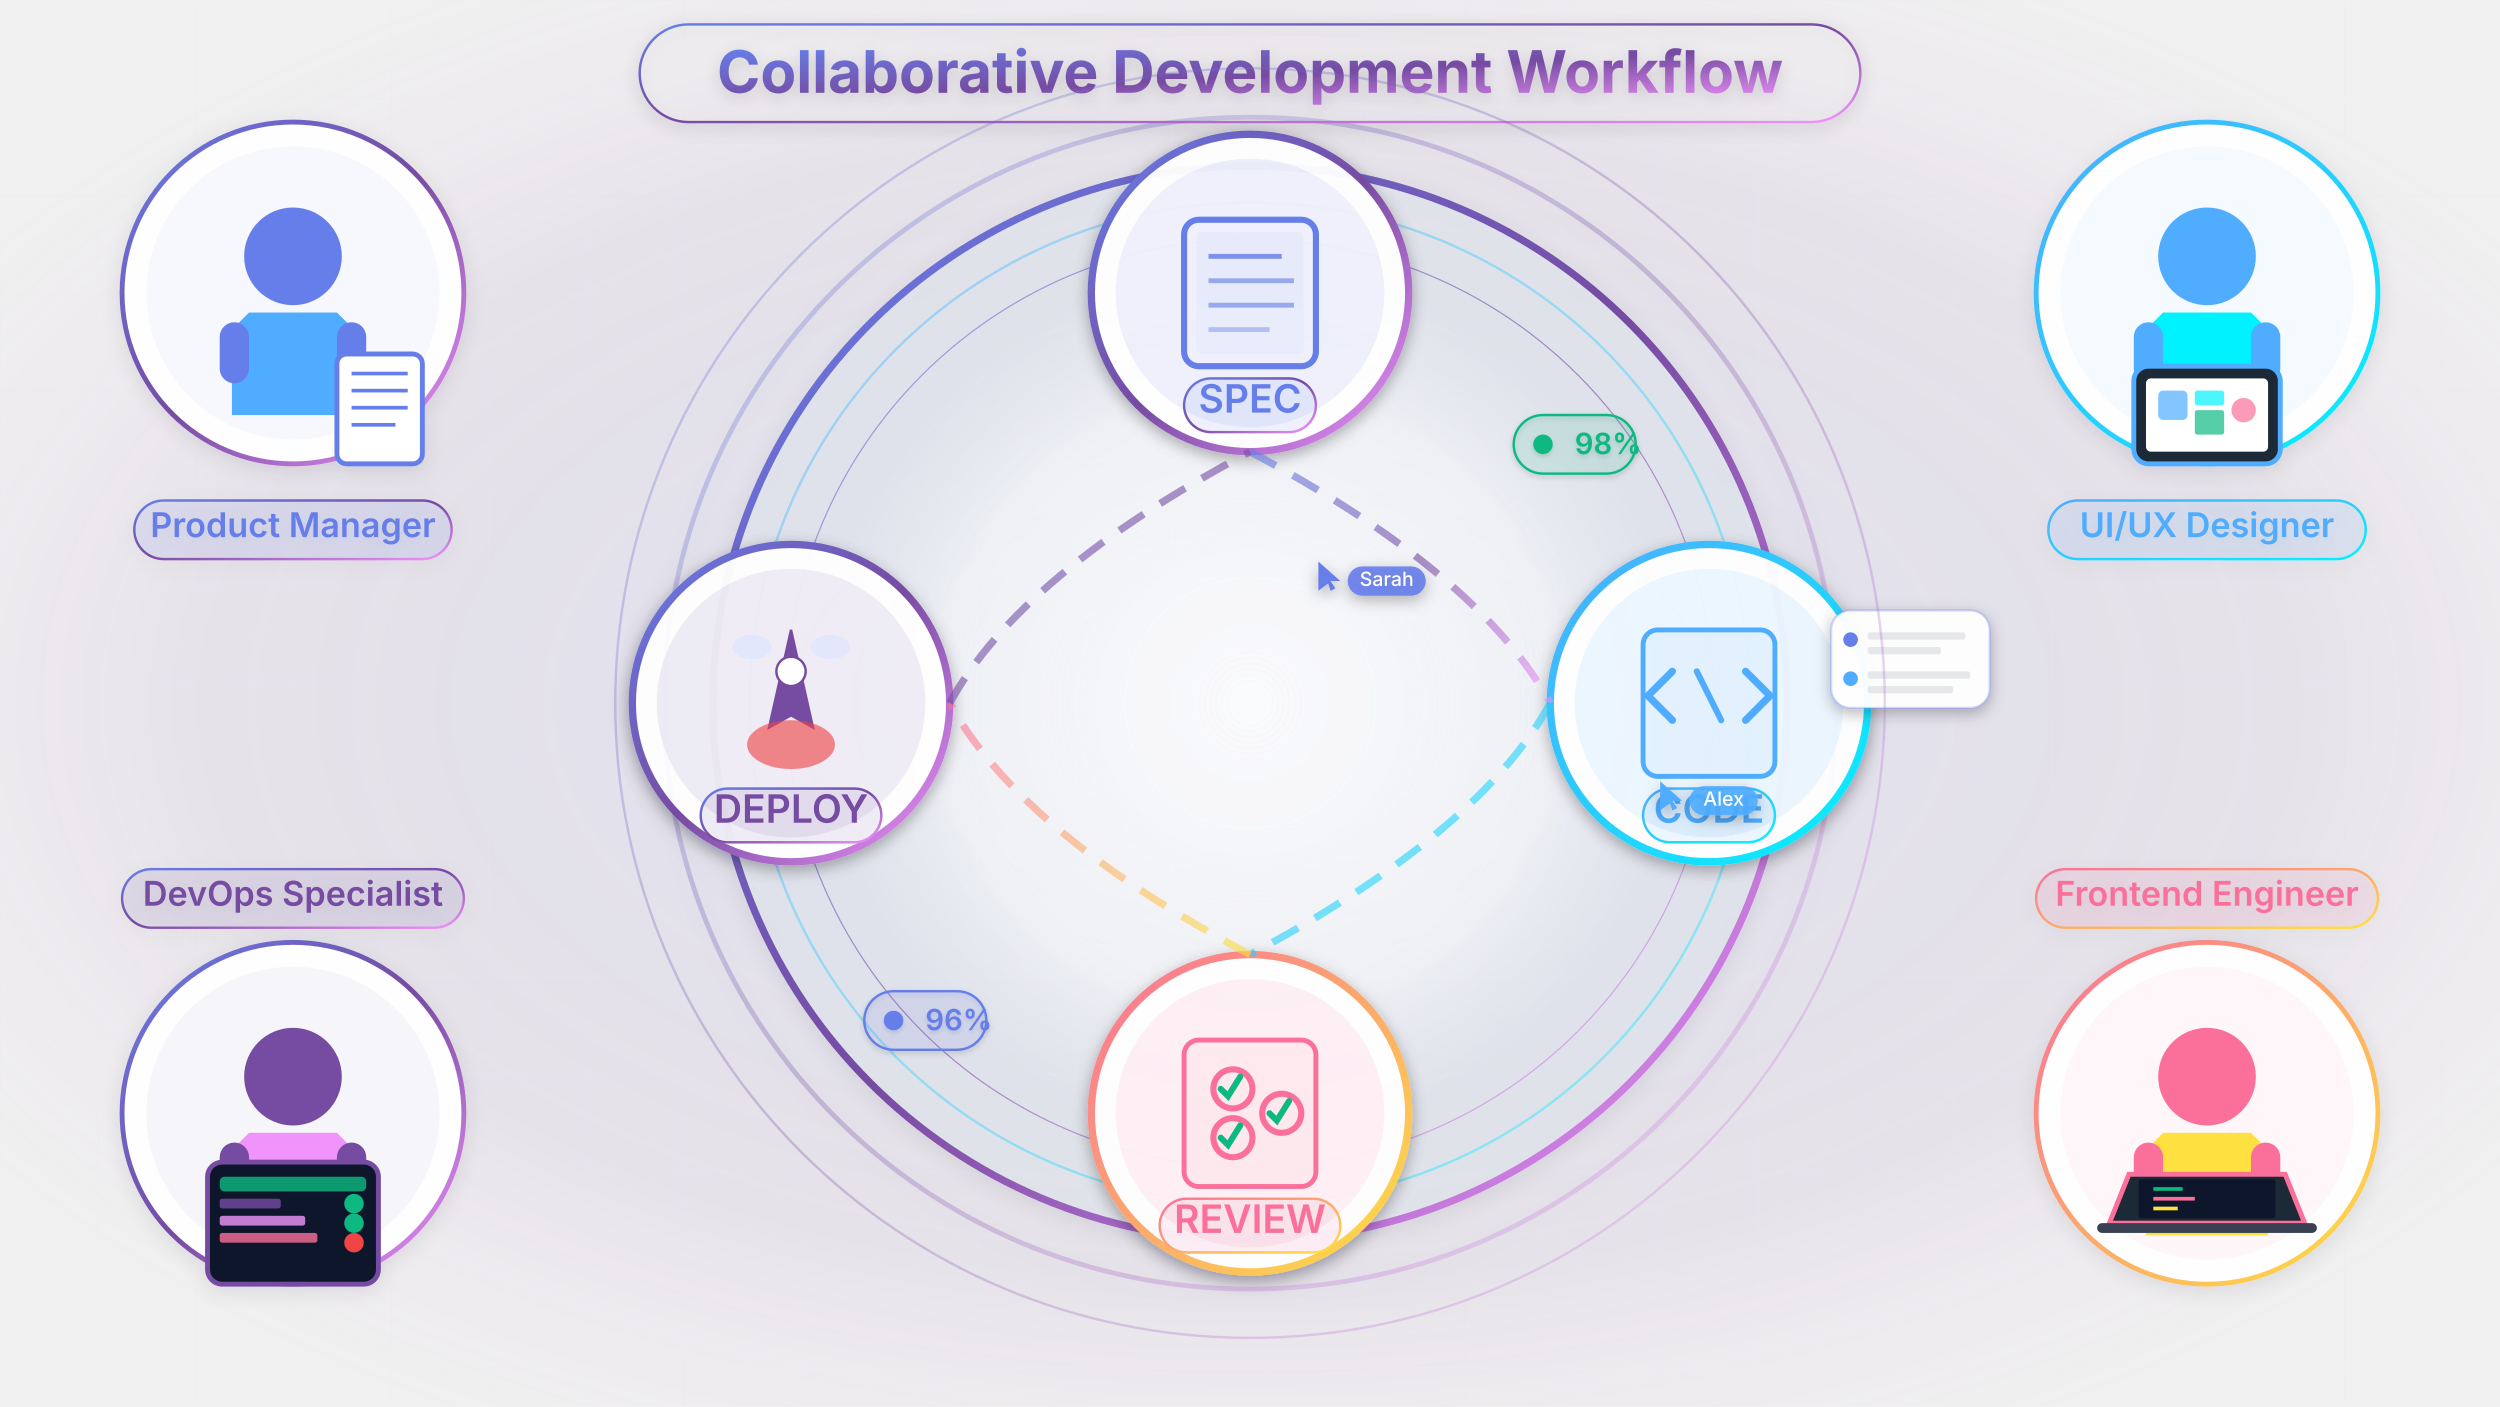
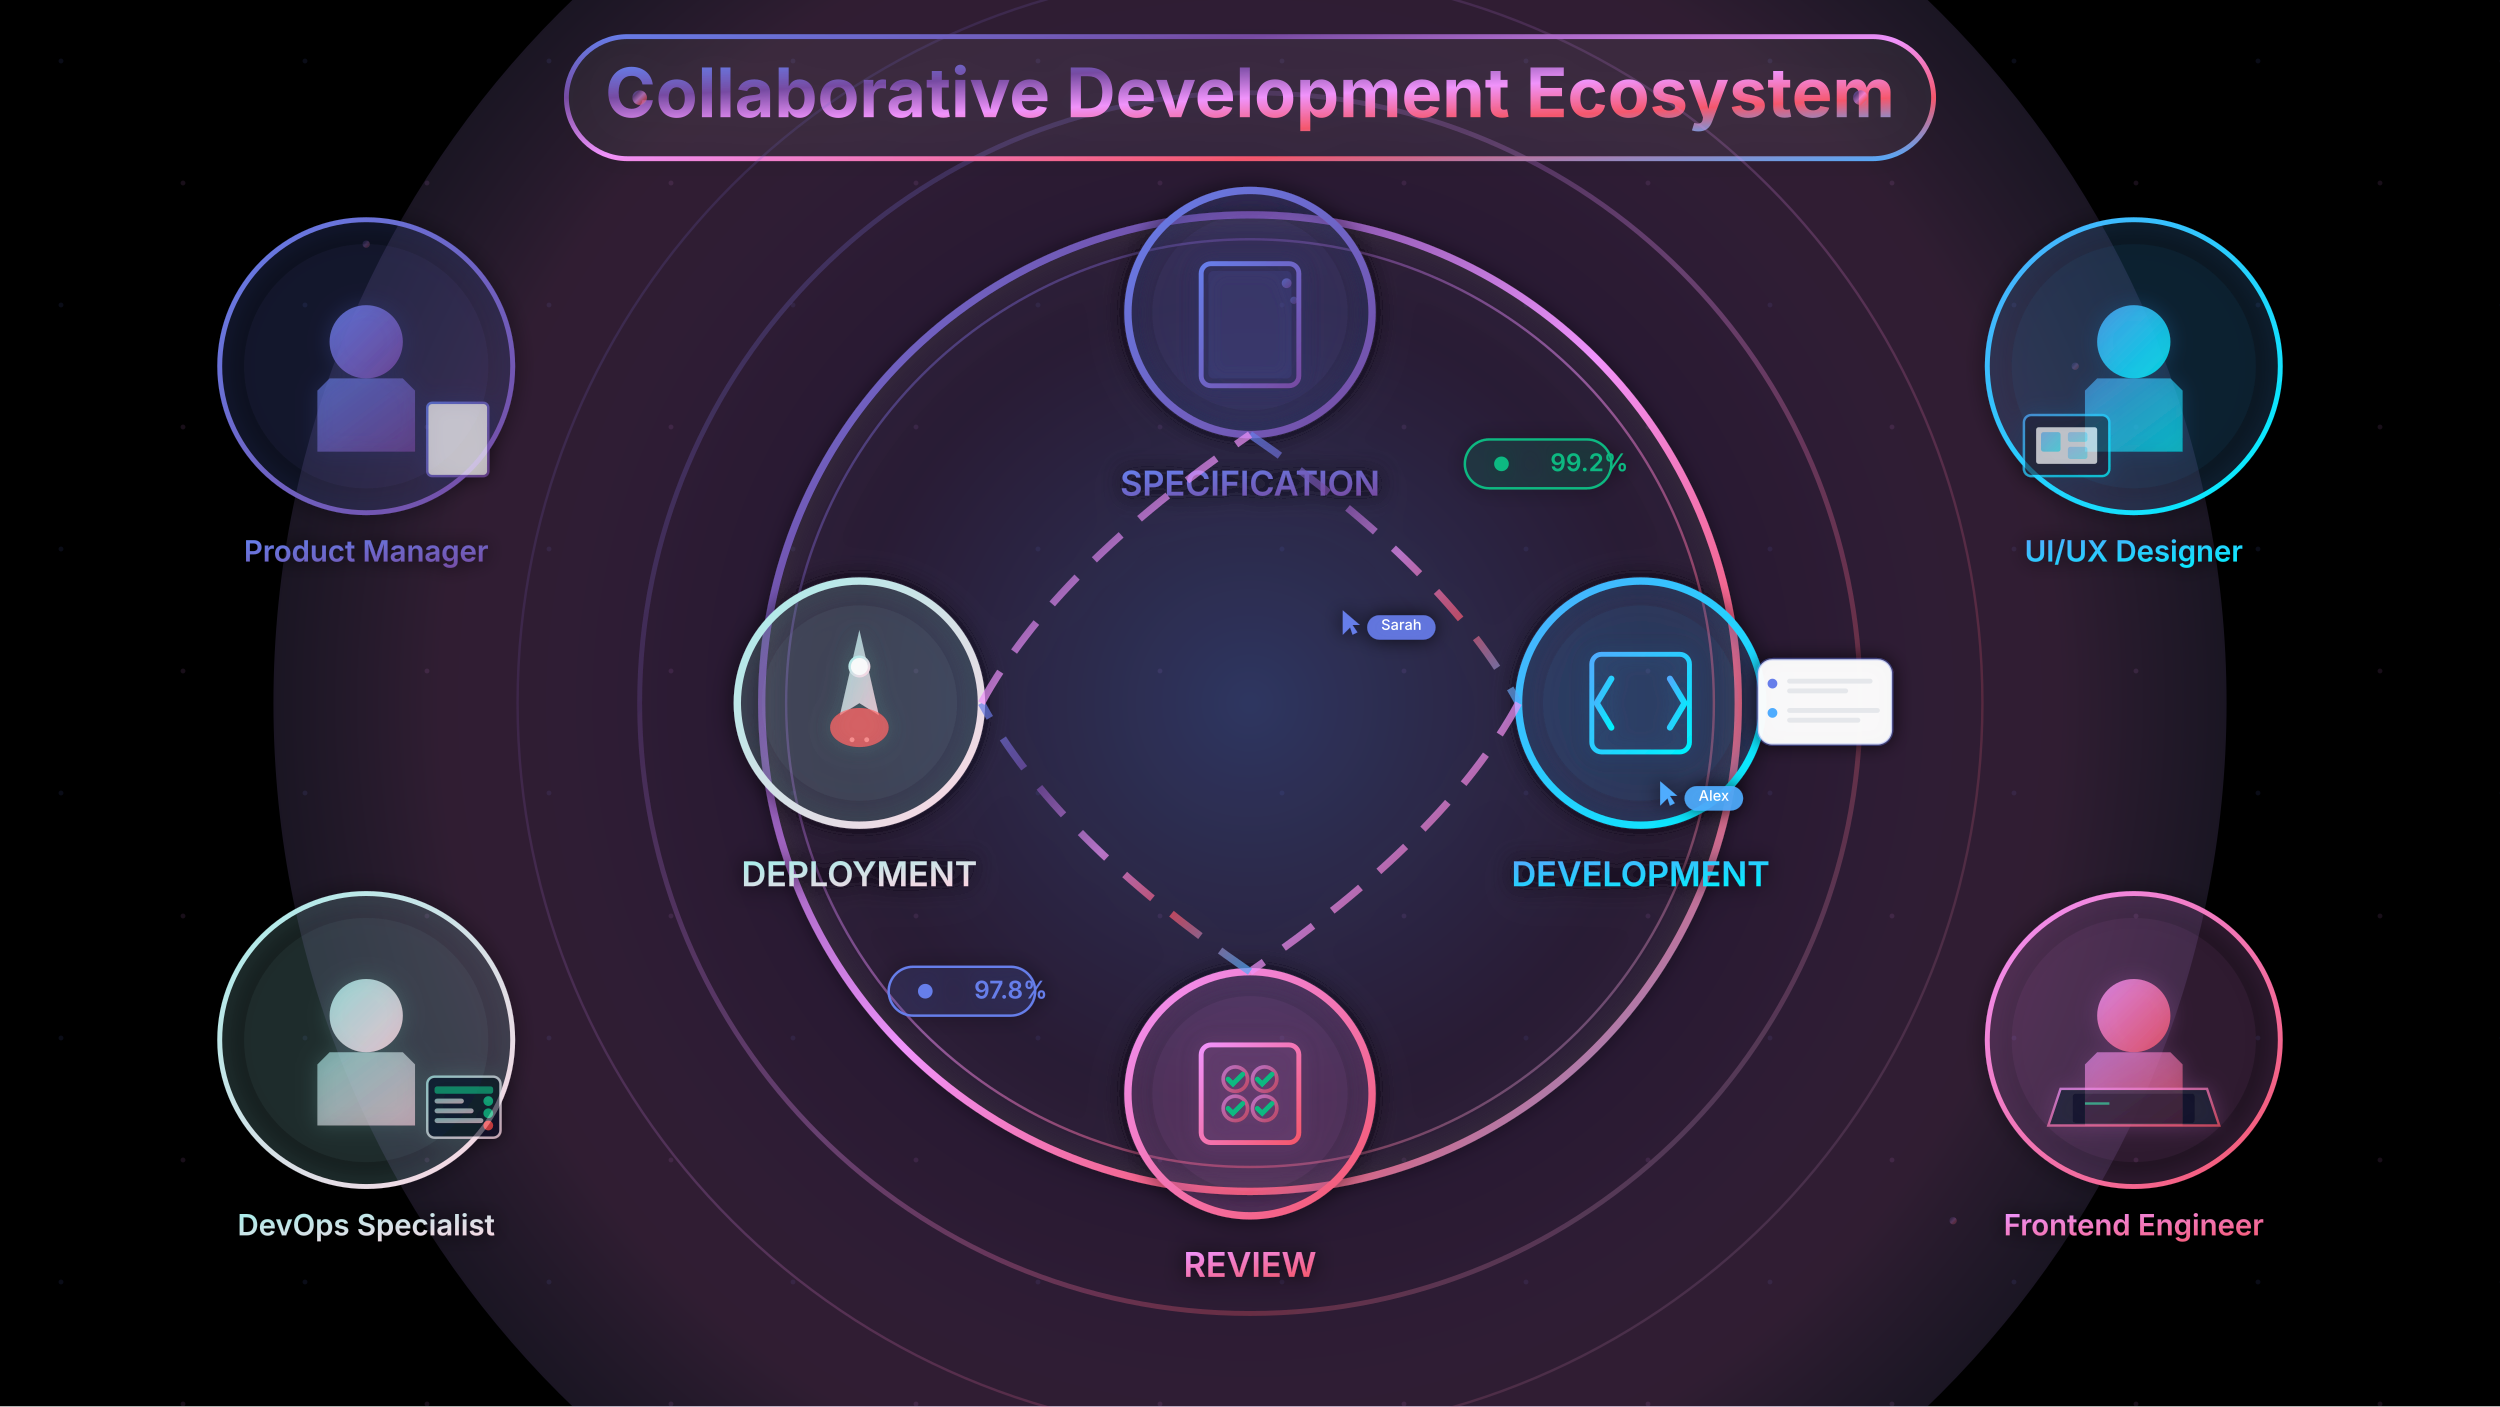
<svg xmlns="http://www.w3.org/2000/svg" viewBox="0 0 1024 576" width="1024" height="576">
  <defs>
-     <linearGradient id="primaryGradient" x1="0%" y1="0%" x2="100%" y2="100%">
+     <linearGradient id="heroGradient" x1="0%" y1="0%" x2="100%" y2="100%">
      <stop offset="0%" style="stop-color:#667eea;stop-opacity:1" />
-       <stop offset="50%" style="stop-color:#764ba2;stop-opacity:1" />
-       <stop offset="100%" style="stop-color:#f093fb;stop-opacity:1" />
-     </linearGradient>
-     <linearGradient id="secondaryGradient" x1="0%" y1="0%" x2="100%" y2="100%">
+       <stop offset="25%" style="stop-color:#764ba2;stop-opacity:1" />
+       <stop offset="50%" style="stop-color:#f093fb;stop-opacity:1" />
+       <stop offset="75%" style="stop-color:#f5576c;stop-opacity:1" />
+       <stop offset="100%" style="stop-color:#4facfe;stop-opacity:1" />
+     </linearGradient>
+     <radialGradient id="cosmicGlow" cx="50%" cy="50%" r="70%">
+       <stop offset="0%" style="stop-color:#667eea;stop-opacity:0.4" />
+       <stop offset="30%" style="stop-color:#764ba2;stop-opacity:0.3" />
+       <stop offset="60%" style="stop-color:#f093fb;stop-opacity:0.2" />
+       <stop offset="100%" style="stop-color:#4facfe;stop-opacity:0" />
+     </radialGradient>
+     <linearGradient id="specGradient" x1="0%" y1="0%" x2="100%" y2="100%">
+       <stop offset="0%" style="stop-color:#667eea;stop-opacity:1" />
+       <stop offset="100%" style="stop-color:#764ba2;stop-opacity:1" />
+     </linearGradient>
+     <linearGradient id="codeGradient" x1="0%" y1="0%" x2="100%" y2="100%">
      <stop offset="0%" style="stop-color:#4facfe;stop-opacity:1" />
      <stop offset="100%" style="stop-color:#00f2fe;stop-opacity:1" />
    </linearGradient>
-     <linearGradient id="accentGradient" x1="0%" y1="0%" x2="100%" y2="100%">
-       <stop offset="0%" style="stop-color:#fa709a;stop-opacity:1" />
-       <stop offset="100%" style="stop-color:#fee140;stop-opacity:1" />
-     </linearGradient>
-     <radialGradient id="backgroundGlow" cx="50%" cy="50%" r="60%">
-       <stop offset="0%" style="stop-color:#667eea;stop-opacity:0.15" />
-       <stop offset="70%" style="stop-color:#764ba2;stop-opacity:0.08" />
-       <stop offset="100%" style="stop-color:#f093fb;stop-opacity:0" />
-     </radialGradient>
-     <radialGradient id="centerGlow" cx="50%" cy="50%" r="40%">
-       <stop offset="0%" style="stop-color:#ffffff;stop-opacity:0.9" />
-       <stop offset="70%" style="stop-color:#f8fafc;stop-opacity:0.7" />
-       <stop offset="100%" style="stop-color:#e2e8f0;stop-opacity:0.5" />
-     </radialGradient>
-     <filter id="premiumShadow" x="-50%" y="-50%" width="200%" height="200%">
-       <feDropShadow dx="0" dy="8" stdDeviation="12" flood-color="#1a202c" flood-opacity="0.15" />
-       <feDropShadow dx="0" dy="2" stdDeviation="4" flood-color="#1a202c" flood-opacity="0.1" />
+     <linearGradient id="reviewGradient" x1="0%" y1="0%" x2="100%" y2="100%">
+       <stop offset="0%" style="stop-color:#f093fb;stop-opacity:1" />
+       <stop offset="100%" style="stop-color:#f5576c;stop-opacity:1" />
+     </linearGradient>
+     <linearGradient id="deployGradient" x1="0%" y1="0%" x2="100%" y2="100%">
+       <stop offset="0%" style="stop-color:#a8edea;stop-opacity:1" />
+       <stop offset="100%" style="stop-color:#fed6e3;stop-opacity:1" />
+     </linearGradient>
+     <filter id="cosmicShadow" x="-100%" y="-100%" width="300%" height="300%">
+       <feDropShadow dx="0" dy="20" stdDeviation="25" flood-color="#667eea" flood-opacity="0.3" />
+       <feDropShadow dx="0" dy="8" stdDeviation="15" flood-color="#764ba2" flood-opacity="0.2" />
+       <feDropShadow dx="0" dy="3" stdDeviation="8" flood-color="#1a202c" flood-opacity="0.1" />
    </filter>
-     <filter id="softGlow" x="-50%" y="-50%" width="200%" height="200%">
-       <feGaussianBlur in="SourceAlpha" stdDeviation="3" />
-       <feOffset dx="0" dy="2" result="offsetblur" />
+     <filter id="neonGlow" x="-50%" y="-50%" width="200%" height="200%">
+       <feGaussianBlur in="SourceAlpha" stdDeviation="4" />
+       <feOffset dx="0" dy="0" result="offsetblur" />
      <feComponentTransfer>
-         <feFuncA type="linear" slope="0.3" />
+         <feFuncA type="linear" slope="0.8" />
      </feComponentTransfer>
      <feMerge>
        <feMergeNode />
        <feMergeNode in="SourceGraphic" />
      </feMerge>
    </filter>
-     <filter id="innerShadow" x="-50%" y="-50%" width="200%" height="200%">
-       <feOffset dx="0" dy="2" />
-       <feGaussianBlur stdDeviation="2" result="offset-blur" />
-       <feComposite operator="out" in="SourceGraphic" in2="offset-blur" result="inverse" />
-       <feFlood flood-color="#1a202c" flood-opacity="0.1" result="color" />
-       <feComposite operator="in" in="color" in2="inverse" result="shadow" />
-       <feComposite operator="over" in="shadow" in2="SourceGraphic" />
-     </filter>
-     <filter id="motionBlur">
-       <feGaussianBlur in="SourceGraphic" stdDeviation="2 0" />
-     </filter>
-     <filter id="glassMorphism" x="-50%" y="-50%" width="200%" height="200%">
-       <feGaussianBlur in="SourceAlpha" stdDeviation="1" />
-       <feOffset dx="0" dy="1" result="offsetblur" />
+     <filter id="innerGlow" x="-50%" y="-50%" width="200%" height="200%">
+       <feGaussianBlur in="SourceAlpha" stdDeviation="3" />
+       <feOffset dx="0" dy="0" result="offsetblur" />
      <feComponentTransfer>
-         <feFuncA type="linear" slope="0.2" />
+         <feFuncA type="linear" slope="0.5" />
      </feComponentTransfer>
      <feMerge>
        <feMergeNode />
        <feMergeNode in="SourceGraphic" />
      </feMerge>
    </filter>
-   </defs>
-   <rect width="1024" height="576" fill="url(#backgroundGlow)" />
-   <defs>
-     <pattern id="grid" width="40" height="40" patternUnits="userSpaceOnUse">
-       <path d="M 40 0 L 0 0 0 40" fill="none" stroke="#e2e8f0" stroke-width="0.5" opacity="0.3" />
+     <circle id="particle" r="1.5" fill="url(#heroGradient)" opacity="0.6">
+       <animate attributeName="opacity" values="0.6;0.2;0.6" dur="3s" repeatCount="indefinite" />
+     </circle>
+     <pattern id="meshPattern" x="0" y="0" width="100" height="100" patternUnits="userSpaceOnUse">
+       <circle cx="25" cy="25" r="1" fill="#667eea" opacity="0.1">
+         <animate attributeName="opacity" values="0.1;0.3;0.1" dur="4s" repeatCount="indefinite" />
+       </circle>
+       <circle cx="75" cy="75" r="1" fill="#f093fb" opacity="0.1">
+         <animate attributeName="opacity" values="0.1;0.3;0.1" dur="5s" repeatCount="indefinite" />
+       </circle>
    </pattern>
  </defs>
-   <rect width="1024" height="576" fill="url(#grid)" />
-   <g id="centralWorkflow" filter="url(#premiumShadow)">
-     <circle cx="512" cy="288" r="240" fill="none" stroke="url(#primaryGradient)" stroke-width="2" opacity="0.3" />
-     <circle cx="512" cy="288" r="220" fill="url(#centerGlow)" stroke="url(#primaryGradient)" stroke-width="3" />
-     <circle cx="512" cy="288" r="205" fill="none" stroke="url(#secondaryGradient)" stroke-width="1" opacity="0.4" />
-     <circle cx="512" cy="288" r="190" fill="none" stroke="url(#primaryGradient)" stroke-width="0.5" opacity="0.6" />
-     <g id="workflowStages">
-       <g id="specStage" filter="url(#softGlow)">
-         <circle cx="512" cy="120" r="65" fill="rgba(255,255,255,0.95)" stroke="url(#primaryGradient)" stroke-width="3" />
-         <circle cx="512" cy="120" r="55" fill="rgba(102,126,234,0.1)" />
-         <rect x="485" y="90" width="54" height="60" rx="6" fill="none" stroke="#667eea" stroke-width="2.5" />
-         <rect x="490" y="95" width="44" height="50" rx="2" fill="rgba(102,126,234,0.05)" />
-         <line x1="495" y1="105" x2="525" y2="105" stroke="#667eea" stroke-width="2" opacity="0.8" />
-         <line x1="495" y1="115" x2="530" y2="115" stroke="#667eea" stroke-width="2" opacity="0.6" />
-         <line x1="495" y1="125" x2="530" y2="125" stroke="#667eea" stroke-width="2" opacity="0.6" />
-         <line x1="495" y1="135" x2="520" y2="135" stroke="#667eea" stroke-width="2" opacity="0.4" />
-         <rect x="485" y="155" width="54" height="22" rx="11" fill="rgba(102,126,234,0.1)" stroke="url(#primaryGradient)" stroke-width="1" />
-         <text x="512" y="169" text-anchor="middle" font-family="Inter, -apple-system, sans-serif" font-size="16" font-weight="600" fill="#667eea">SPEC</text>
+   <rect width="1024" height="576" fill="linear-gradient(135deg, #0c0c0c 0%, #1a1a2e 50%, #16213e 100%)" />
+   <rect width="1024" height="576" fill="url(#meshPattern)" />
+   <circle cx="512" cy="288" r="400" fill="url(#cosmicGlow)" />
+   <g id="particles" opacity="0.4">
+     <use href="#particle" x="150" y="100">
+       <animateTransform attributeName="transform" type="translate" values="0,0; 20,-10; 0,0" dur="6s" repeatCount="indefinite" />
+     </use>
+     <use href="#particle" x="850" y="150">
+       <animateTransform attributeName="transform" type="translate" values="0,0; -15,15; 0,0" dur="7s" repeatCount="indefinite" />
+     </use>
+     <use href="#particle" x="200" y="450">
+       <animateTransform attributeName="transform" type="translate" values="0,0; 25,5; 0,0" dur="8s" repeatCount="indefinite" />
+     </use>
+     <use href="#particle" x="800" y="500">
+       <animateTransform attributeName="transform" type="translate" values="0,0; -20,-8; 0,0" dur="5s" repeatCount="indefinite" />
+     </use>
+   </g>
+   <g id="centralHub" filter="url(#cosmicShadow)">
+     <circle cx="512" cy="288" r="250" fill="none" stroke="url(#heroGradient)" stroke-width="2" opacity="0.3">
+       <animate attributeName="r" values="250;270;250" dur="4s" repeatCount="indefinite" />
+       <animate attributeName="opacity" values="0.3;0.1;0.3" dur="4s" repeatCount="indefinite" />
+     </circle>
+     <circle cx="512" cy="288" r="200" fill="rgba(255,255,255,0.02)" stroke="url(#heroGradient)" stroke-width="3" filter="url(#innerGlow)" />
+     <circle cx="512" cy="288" r="190" fill="none" stroke="url(#heroGradient)" stroke-width="1" opacity="0.5" />
+     <g id="specNode" transform="translate(512,128)" filter="url(#neonGlow)">
+       <circle r="50" fill="rgba(102,126,234,0.1)" stroke="url(#specGradient)" stroke-width="3" />
+       <circle r="40" fill="rgba(102,126,234,0.05)" />
+       <g transform="translate(-20,-20)">
+         <rect width="40" height="50" rx="4" fill="none" stroke="url(#specGradient)" stroke-width="2" />
+         <rect x="3" y="3" width="34" height="44" rx="2" fill="rgba(102,126,234,0.1)" />
+         <line x1="8" y1="12" x2="32" y2="12" stroke="url(#specGradient)" stroke-width="1.5" opacity="0.8" />
+         <line x1="8" y1="18" x2="32" y2="18" stroke="url(#specGradient)" stroke-width="1.5" opacity="0.6" />
+         <line x1="8" y1="24" x2="28" y2="24" stroke="url(#specGradient)" stroke-width="1.5" opacity="0.6" />
+         <line x1="8" y1="30" x2="30" y2="30" stroke="url(#specGradient)" stroke-width="1.5" opacity="0.4" />
+         <circle cx="35" cy="8" r="2" fill="url(#specGradient)" opacity="0.6">
+           <animate attributeName="cy" values="8;5;8" dur="2s" repeatCount="indefinite" />
+         </circle>
+         <circle cx="38" cy="15" r="1.5" fill="url(#specGradient)" opacity="0.4">
+           <animate attributeName="cy" values="15;12;15" dur="2.5s" repeatCount="indefinite" />
+         </circle>
      </g>
-       <g id="codeStage" filter="url(#softGlow)">
-         <circle cx="700" cy="288" r="65" fill="rgba(255,255,255,0.95)" stroke="url(#secondaryGradient)" stroke-width="3" />
-         <circle cx="700" cy="288" r="55" fill="rgba(79,172,254,0.1)" />
-         <rect x="673" y="258" width="54" height="60" rx="6" fill="rgba(79,172,254,0.05)" stroke="#4facfe" stroke-width="2" />
-         <path d="M 685 275 L 675 285 L 685 295" fill="none" stroke="#4facfe" stroke-width="3" stroke-linecap="round" />
-         <path d="M 715 275 L 725 285 L 715 295" fill="none" stroke="#4facfe" stroke-width="3" stroke-linecap="round" />
-         <line x1="695" y1="275" x2="705" y2="295" stroke="#4facfe" stroke-width="2.5" stroke-linecap="round" />
-         <rect x="673" y="323" width="54" height="22" rx="11" fill="rgba(79,172,254,0.1)" stroke="url(#secondaryGradient)" stroke-width="1" />
-         <text x="700" y="337" text-anchor="middle" font-family="Inter, -apple-system, sans-serif" font-size="16" font-weight="600" fill="#4facfe">CODE</text>
+       <text y="75" text-anchor="middle" font-family="SF Pro Display, -apple-system, sans-serif" font-size="14" font-weight="600" fill="url(#specGradient)">SPECIFICATION</text>
+     </g>
+     <g id="codeNode" transform="translate(672,288)" filter="url(#neonGlow)">
+       <circle r="50" fill="rgba(79,172,254,0.1)" stroke="url(#codeGradient)" stroke-width="3" />
+       <circle r="40" fill="rgba(79,172,254,0.05)" />
+       <g transform="translate(-20,-20)">
+         <rect width="40" height="40" rx="4" fill="rgba(79,172,254,0.05)" stroke="url(#codeGradient)" stroke-width="2" />
+         <path d="M 8 10 L 2 20 L 8 30" fill="none" stroke="url(#codeGradient)" stroke-width="2.5" stroke-linecap="round">
+           <animate attributeName="opacity" values="0.8;1;0.8" dur="2s" repeatCount="indefinite" />
+         </path>
+         <path d="M 32 10 L 38 20 L 32 30" fill="none" stroke="url(#codeGradient)" stroke-width="2.5" stroke-linecap="round">
+           <animate attributeName="opacity" values="0.8;1;0.8" dur="2s" repeatCount="indefinite" />
+         </path>
+         <line x1="12" y1="15" x2="22" y2="15" stroke="url(#codeGradient)" stroke-width="2" opacity="0.7">
+           <animate attributeName="opacity" values="0.7;1;0.7" dur="1.5s" repeatCount="indefinite" />
+         </line>
+         <line x1="15" y1="20" x2="28" y2="20" stroke="url(#codeGradient)" stroke-width="2" opacity="0.5">
+           <animate attributeName="opacity" values="0.5;0.9;0.5" dur="2.2s" repeatCount="indefinite" />
+         </line>
+         <line x1="12" y1="25" x2="25" y2="25" stroke="url(#codeGradient)" stroke-width="2" opacity="0.6">
+           <animate attributeName="opacity" values="0.6;1;0.6" dur="1.8s" repeatCount="indefinite" />
+         </line>
      </g>
-       <g id="reviewStage" filter="url(#softGlow)">
-         <circle cx="512" cy="456" r="65" fill="rgba(255,255,255,0.95)" stroke="url(#accentGradient)" stroke-width="3" />
-         <circle cx="512" cy="456" r="55" fill="rgba(247,112,154,0.1)" />
-         <rect x="485" y="426" width="54" height="60" rx="6" fill="rgba(247,112,154,0.05)" stroke="#fa709a" stroke-width="2" />
-         <circle cx="505" cy="446" r="8" fill="none" stroke="#fa709a" stroke-width="2.5" />
-         <polyline points="500,446 503,449 508,441" fill="none" stroke="#10b981" stroke-width="2.5" stroke-linecap="round" />
-         <circle cx="525" cy="456" r="8" fill="none" stroke="#fa709a" stroke-width="2.5" />
-         <polyline points="520,456 523,459 528,451" fill="none" stroke="#10b981" stroke-width="2.5" stroke-linecap="round" />
-         <circle cx="505" cy="466" r="8" fill="none" stroke="#fa709a" stroke-width="2.5" />
-         <polyline points="500,466 503,469 508,461" fill="none" stroke="#10b981" stroke-width="2.5" stroke-linecap="round" />
-         <rect x="475" y="491" width="74" height="22" rx="11" fill="rgba(247,112,154,0.1)" stroke="url(#accentGradient)" stroke-width="1" />
-         <text x="512" y="505" text-anchor="middle" font-family="Inter, -apple-system, sans-serif" font-size="16" font-weight="600" fill="#fa709a">REVIEW</text>
+       <text y="75" text-anchor="middle" font-family="SF Pro Display, -apple-system, sans-serif" font-size="14" font-weight="600" fill="url(#codeGradient)">DEVELOPMENT</text>
+     </g>
+     <g id="reviewNode" transform="translate(512,448)" filter="url(#neonGlow)">
+       <circle r="50" fill="rgba(240,147,251,0.1)" stroke="url(#reviewGradient)" stroke-width="3" />
+       <circle r="40" fill="rgba(240,147,251,0.05)" />
+       <g transform="translate(-20,-20)">
+         <rect width="40" height="40" rx="4" fill="rgba(240,147,251,0.05)" stroke="url(#reviewGradient)" stroke-width="2" />
+         <g transform="translate(8,8)">
+           <circle cx="6" cy="6" r="5" fill="none" stroke="url(#reviewGradient)" stroke-width="1.5" opacity="0.6" />
+           <polyline points="3,6 5,8 9,4" fill="none" stroke="#10b981" stroke-width="2" stroke-linecap="round">
+             <animate attributeName="opacity" values="0;1;0" dur="3s" repeatCount="indefinite" />
+           </polyline>
+         </g>
+         <g transform="translate(20,8)">
+           <circle cx="6" cy="6" r="5" fill="none" stroke="url(#reviewGradient)" stroke-width="1.5" opacity="0.6" />
+           <polyline points="3,6 5,8 9,4" fill="none" stroke="#10b981" stroke-width="2" stroke-linecap="round">
+             <animate attributeName="opacity" values="0;1;0" dur="3s" begin="0.5s" repeatCount="indefinite" />
+           </polyline>
+         </g>
+         <g transform="translate(8,20)">
+           <circle cx="6" cy="6" r="5" fill="none" stroke="url(#reviewGradient)" stroke-width="1.5" opacity="0.6" />
+           <polyline points="3,6 5,8 9,4" fill="none" stroke="#10b981" stroke-width="2" stroke-linecap="round">
+             <animate attributeName="opacity" values="0;1;0" dur="3s" begin="1s" repeatCount="indefinite" />
+           </polyline>
+         </g>
+         <g transform="translate(20,20)">
+           <circle cx="6" cy="6" r="5" fill="none" stroke="url(#reviewGradient)" stroke-width="1.5" opacity="0.6" />
+           <polyline points="3,6 5,8 9,4" fill="none" stroke="#10b981" stroke-width="2" stroke-linecap="round">
+             <animate attributeName="opacity" values="0;1;0" dur="3s" begin="1.5s" repeatCount="indefinite" />
+           </polyline>
+         </g>
      </g>
-       <g id="deployStage" filter="url(#softGlow)">
-         <circle cx="324" cy="288" r="65" fill="rgba(255,255,255,0.95)" stroke="url(#primaryGradient)" stroke-width="3" />
-         <circle cx="324" cy="288" r="55" fill="rgba(118,75,162,0.1)" />
-         <path d="M 324 258 L 315 298 L 324 293 L 333 298 Z" fill="#764ba2" stroke="#764ba2" stroke-width="1" />
-         <ellipse cx="324" cy="305" rx="18" ry="10" fill="rgba(239,68,68,0.6)" />
-         <circle cx="324" cy="275" r="6" fill="#ffffff" stroke="#764ba2" stroke-width="1" />
-         <ellipse cx="340" cy="265" rx="8" ry="5" fill="rgba(224,231,255,0.8)" />
-         <ellipse cx="308" cy="265" rx="8" ry="5" fill="rgba(224,231,255,0.8)" />
-         <rect x="287" y="323" width="74" height="22" rx="11" fill="rgba(118,75,162,0.1)" stroke="url(#primaryGradient)" stroke-width="1" />
-         <text x="324" y="337" text-anchor="middle" font-family="Inter, -apple-system, sans-serif" font-size="16" font-weight="600" fill="#764ba2">DEPLOY</text>
+       <text y="75" text-anchor="middle" font-family="SF Pro Display, -apple-system, sans-serif" font-size="14" font-weight="600" fill="url(#reviewGradient)">REVIEW</text>
+     </g>
+     <g id="deployNode" transform="translate(352,288)" filter="url(#neonGlow)">
+       <circle r="50" fill="rgba(168,237,234,0.1)" stroke="url(#deployGradient)" stroke-width="3" />
+       <circle r="40" fill="rgba(168,237,234,0.05)" />
+       <g transform="translate(0,-15)">
+         <path d="M 0 -15 L -8 20 L 0 15 L 8 20 Z" fill="url(#deployGradient)" opacity="0.8" />
+         <ellipse cx="0" cy="25" rx="12" ry="8" fill="#ff6b6b" opacity="0.7">
+           <animate attributeName="ry" values="8;12;8" dur="0.5s" repeatCount="indefinite" />
+           <animate attributeName="opacity" values="0.7;1;0.7" dur="0.5s" repeatCount="indefinite" />
+         </ellipse>
+         <circle cx="0" cy="0" r="4" fill="rgba(255,255,255,0.9)" stroke="url(#deployGradient)" stroke-width="1" />
+         <circle cx="-3" cy="30" r="1" fill="#ff9999" opacity="0.8">
+           <animateTransform attributeName="transform" type="translate" values="0,0; -5,15; -10,30" dur="1s" repeatCount="indefinite" />
+           <animate attributeName="opacity" values="0.8;0;0" dur="1s" repeatCount="indefinite" />
+         </circle>
+         <circle cx="3" cy="30" r="1" fill="#ff9999" opacity="0.8">
+           <animateTransform attributeName="transform" type="translate" values="0,0; 5,15; 10,30" dur="1s" repeatCount="indefinite" />
+           <animate attributeName="opacity" values="0.8;0;0" dur="1s" repeatCount="indefinite" />
+         </circle>
      </g>
-     </g>
-     <g id="flowLines" opacity="0.6">
-       <path d="M 512 185 Q 606 235 635 288" fill="none" stroke="url(#primaryGradient)" stroke-width="3" stroke-dasharray="12,8">
-         <animate attributeName="stroke-dashoffset" from="0" to="20" dur="2s" repeatCount="indefinite" />
-       </path>
-       <path d="M 635 288 Q 606 341 512 391" fill="none" stroke="url(#secondaryGradient)" stroke-width="3" stroke-dasharray="12,8">
-         <animate attributeName="stroke-dashoffset" from="0" to="20" dur="2s" repeatCount="indefinite" />
-       </path>
-       <path d="M 512 391 Q 418 341 389 288" fill="none" stroke="url(#accentGradient)" stroke-width="3" stroke-dasharray="12,8">
-         <animate attributeName="stroke-dashoffset" from="0" to="20" dur="2s" repeatCount="indefinite" />
-       </path>
-       <path d="M 389 288 Q 418 235 512 185" fill="none" stroke="url(#primaryGradient)" stroke-width="3" stroke-dasharray="12,8">
-         <animate attributeName="stroke-dashoffset" from="0" to="20" dur="2s" repeatCount="indefinite" />
-       </path>
-     </g>
-   </g>
-   <g id="productManager" transform="translate(120, 120)" filter="url(#premiumShadow)">
-     <circle cx="0" cy="0" r="70" fill="rgba(255,255,255,0.95)" stroke="url(#primaryGradient)" stroke-width="2" />
-     <circle cx="0" cy="0" r="60" fill="rgba(102,126,234,0.05)" />
-     <circle cx="0" cy="-15" r="20" fill="#667eea" />
-     <path d="M -25 15 L -18 8 L 18 8 L 25 15 L 25 50 L -25 50 Z" fill="#4facfe" />
-     <rect x="-30" y="12" width="12" height="25" rx="6" fill="#667eea" />
-     <rect x="18" y="12" width="12" height="25" rx="6" fill="#667eea" />
-     <rect x="18" y="25" width="35" height="45" rx="4" fill="#ffffff" stroke="#667eea" stroke-width="2" />
-     <line x1="24" y1="33" x2="47" y2="33" stroke="#667eea" stroke-width="1.5" />
-     <line x1="24" y1="40" x2="47" y2="40" stroke="#667eea" stroke-width="1.5" />
-     <line x1="24" y1="47" x2="47" y2="47" stroke="#667eea" stroke-width="1.5" />
-     <line x1="24" y1="54" x2="42" y2="54" stroke="#667eea" stroke-width="1.5" />
-     <rect x="-65" y="85" width="130" height="24" rx="12" fill="rgba(102,126,234,0.1)" stroke="url(#primaryGradient)" stroke-width="1" />
-     <text x="0" y="100" text-anchor="middle" font-family="Inter, -apple-system, sans-serif" font-size="14" font-weight="600" fill="#667eea">Product Manager</text>
-   </g>
-   <g id="uiDesigner" transform="translate(904, 120)" filter="url(#premiumShadow)">
-     <circle cx="0" cy="0" r="70" fill="rgba(255,255,255,0.95)" stroke="url(#secondaryGradient)" stroke-width="2" />
-     <circle cx="0" cy="0" r="60" fill="rgba(79,172,254,0.05)" />
-     <circle cx="0" cy="-15" r="20" fill="#4facfe" />
-     <path d="M -25 15 L -18 8 L 18 8 L 25 15 L 25 50 L -25 50 Z" fill="#00f2fe" />
-     <rect x="-30" y="12" width="12" height="25" rx="6" fill="#4facfe" />
-     <rect x="18" y="12" width="12" height="25" rx="6" fill="#4facfe" />
-     <rect x="-30" y="30" width="60" height="40" rx="6" fill="#1f2937" stroke="#4facfe" stroke-width="2" />
-     <rect x="-25" y="35" width="50" height="30" rx="2" fill="#ffffff" />
-     <rect x="-20" y="40" width="12" height="12" rx="2" fill="#4facfe" opacity="0.7" />
-     <rect x="-5" y="40" width="12" height="6" rx="1" fill="#00f2fe" opacity="0.7" />
-     <rect x="-5" y="48" width="12" height="10" rx="1" fill="#10b981" opacity="0.7" />
-     <circle cx="15" cy="48" r="5" fill="#fa709a" opacity="0.7" />
-     <rect x="-65" y="85" width="130" height="24" rx="12" fill="rgba(79,172,254,0.1)" stroke="url(#secondaryGradient)" stroke-width="1" />
-     <text x="0" y="100" text-anchor="middle" font-family="Inter, -apple-system, sans-serif" font-size="14" font-weight="600" fill="#4facfe">UI/UX Designer</text>
-   </g>
-   <g id="frontendEngineer" transform="translate(904, 456)" filter="url(#premiumShadow)">
-     <circle cx="0" cy="0" r="70" fill="rgba(255,255,255,0.95)" stroke="url(#accentGradient)" stroke-width="2" />
-     <circle cx="0" cy="0" r="60" fill="rgba(247,112,154,0.05)" />
-     <circle cx="0" cy="-15" r="20" fill="#fa709a" />
-     <path d="M -25 15 L -18 8 L 18 8 L 25 15 L 25 50 L -25 50 Z" fill="#fee140" />
-     <rect x="-30" y="12" width="12" height="25" rx="6" fill="#fa709a" />
-     <rect x="18" y="12" width="12" height="25" rx="6" fill="#fa709a" />
-     <path d="M -40 45 L -32 25 L 32 25 L 40 45 Z" fill="#1f2937" stroke="#fa709a" stroke-width="2" />
-     <rect x="-28" y="27" width="56" height="16" rx="1" fill="#0f172a" />
-     <line x1="-22" y1="31" x2="-10" y2="31" stroke="#10b981" stroke-width="1.5" />
-     <line x1="-22" y1="35" x2="-5" y2="35" stroke="#fa709a" stroke-width="1.5" />
-     <line x1="-22" y1="39" x2="-12" y2="39" stroke="#fee140" stroke-width="1.5" />
-     <rect x="-45" y="45" width="90" height="4" rx="2" fill="#374151" />
-     <rect x="-70" y="-100" width="140" height="24" rx="12" fill="rgba(247,112,154,0.1)" stroke="url(#accentGradient)" stroke-width="1" />
-     <text x="0" y="-85" text-anchor="middle" font-family="Inter, -apple-system, sans-serif" font-size="14" font-weight="600" fill="#fa709a">Frontend Engineer</text>
-   </g>
-   <g id="devopsSpecialist" transform="translate(120, 456)" filter="url(#premiumShadow)">
-     <circle cx="0" cy="0" r="70" fill="rgba(255,255,255,0.95)" stroke="url(#primaryGradient)" stroke-width="2" />
-     <circle cx="0" cy="0" r="60" fill="rgba(118,75,162,0.05)" />
-     <circle cx="0" cy="-15" r="20" fill="#764ba2" />
-     <path d="M -25 15 L -18 8 L 18 8 L 25 15 L 25 50 L -25 50 Z" fill="#f093fb" />
-     <rect x="-30" y="12" width="12" height="25" rx="6" fill="#764ba2" />
-     <rect x="18" y="12" width="12" height="25" rx="6" fill="#764ba2" />
-     <rect x="-35" y="20" width="70" height="50" rx="6" fill="#0f172a" stroke="#764ba2" stroke-width="2" />
-     <rect x="-30" y="26" width="60" height="6" rx="2" fill="#10b981" opacity="0.8" />
-     <rect x="-30" y="35" width="25" height="4" rx="1" fill="#764ba2" opacity="0.8" />
-     <rect x="-30" y="42" width="35" height="4" rx="1" fill="#f093fb" opacity="0.8" />
-     <rect x="-30" y="49" width="40" height="4" rx="1" fill="#fa709a" opacity="0.8" />
-     <circle cx="25" cy="37" r="4" fill="#10b981" />
-     <circle cx="25" cy="45" r="4" fill="#10b981" />
-     <circle cx="25" cy="53" r="4" fill="#ef4444" />
-     <rect x="-70" y="-100" width="140" height="24" rx="12" fill="rgba(118,75,162,0.1)" stroke="url(#primaryGradient)" stroke-width="1" />
-     <text x="0" y="-85" text-anchor="middle" font-family="Inter, -apple-system, sans-serif" font-size="14" font-weight="600" fill="#764ba2">DevOps Specialist</text>
-   </g>
-   <g id="qualityIndicators" filter="url(#glassMorphism)">
-     <g transform="translate(620, 170)">
-       <rect x="0" y="0" width="50" height="24" rx="12" fill="rgba(16,185,129,0.1)" stroke="#10b981" stroke-width="1" />
-       <circle cx="12" cy="12" r="4" fill="#10b981" />
-       <text x="25" y="16" font-family="Inter, -apple-system, sans-serif" font-size="12" font-weight="600" fill="#10b981">98%</text>
-     </g>
-     <g transform="translate(354, 406)">
-       <rect x="0" y="0" width="50" height="24" rx="12" fill="rgba(102,126,234,0.1)" stroke="#667eea" stroke-width="1" />
-       <circle cx="12" cy="12" r="4" fill="#667eea" />
-       <text x="25" y="16" font-family="Inter, -apple-system, sans-serif" font-size="12" font-weight="600" fill="#667eea">96%</text>
-     </g>
-   </g>
-   <g id="collaborationElements" filter="url(#softGlow)">
-     <g transform="translate(540, 230)">
-       <path d="M 0 0 L 0 12 L 4 9 L 5 12 L 7 11 L 5 8 L 9 8 Z" fill="#667eea" />
-       <rect x="12" y="2" width="32" height="12" rx="6" fill="rgba(102,126,234,0.9)" />
-       <text x="28" y="10" text-anchor="middle" font-family="Inter, -apple-system, sans-serif" font-size="8" font-weight="500" fill="#ffffff">Sarah</text>
-     </g>
-     <g transform="translate(680, 320)">
-       <path d="M 0 0 L 0 12 L 4 9 L 5 12 L 7 11 L 5 8 L 9 8 Z" fill="#4facfe" />
-       <rect x="12" y="2" width="28" height="12" rx="6" fill="rgba(79,172,254,0.9)" />
-       <text x="26" y="10" text-anchor="middle" font-family="Inter, -apple-system, sans-serif" font-size="8" font-weight="500" fill="#ffffff">Alex</text>
-     </g>
-     <g transform="translate(750, 250)">
-       <rect x="0" y="0" width="65" height="40" rx="8" fill="rgba(255,255,255,0.95)" stroke="rgba(102,126,234,0.3)" stroke-width="1" />
-       <circle cx="8" cy="12" r="3" fill="#667eea" />
-       <rect x="15" y="9" width="40" height="3" rx="1" fill="#e5e7eb" />
-       <rect x="15" y="15" width="30" height="3" rx="1" fill="#e5e7eb" />
-       <circle cx="8" cy="28" r="3" fill="#4facfe" />
-       <rect x="15" y="25" width="42" height="3" rx="1" fill="#e5e7eb" />
-       <rect x="15" y="31" width="35" height="3" rx="1" fill="#e5e7eb" />
-     </g>
-   </g>
-   <g id="title" transform="translate(512, 30)" filter="url(#softGlow)">
-     <rect x="-250" y="-20" width="500" height="40" rx="20" fill="rgba(255,255,255,0.1)" stroke="url(#primaryGradient)" stroke-width="1" />
-     <text x="0" y="8" text-anchor="middle" font-family="Inter, -apple-system, sans-serif" font-size="24" font-weight="700" fill="url(#primaryGradient)">Collaborative Development Workflow</text>
-   </g>
-   <g id="pulseElements" opacity="0.3">
-     <circle cx="512" cy="288" r="260" fill="none" stroke="url(#primaryGradient)" stroke-width="1">
-       <animate attributeName="r" values="260;280;260" dur="4s" repeatCount="indefinite" />
-       <animate attributeName="opacity" values="0.3;0.1;0.3" dur="4s" repeatCount="indefinite" />
+       <text y="75" text-anchor="middle" font-family="SF Pro Display, -apple-system, sans-serif" font-size="14" font-weight="600" fill="url(#deployGradient)">DEPLOYMENT</text>
+     </g>
+     <g id="energyFlow" opacity="0.7">
+       <path d="M 512 178 Q 592 233 622 288" fill="none" stroke="url(#heroGradient)" stroke-width="3" stroke-dasharray="15,10">
+         <animate attributeName="stroke-dashoffset" from="0" to="25" dur="2s" repeatCount="indefinite" />
+       </path>
+       <path d="M 622 288 Q 592 343 512 398" fill="none" stroke="url(#heroGradient)" stroke-width="3" stroke-dasharray="15,10">
+         <animate attributeName="stroke-dashoffset" from="0" to="25" dur="2s" repeatCount="indefinite" />
+       </path>
+       <path d="M 512 398 Q 432 343 402 288" fill="none" stroke="url(#heroGradient)" stroke-width="3" stroke-dasharray="15,10">
+         <animate attributeName="stroke-dashoffset" from="0" to="25" dur="2s" repeatCount="indefinite" />
+       </path>
+       <path d="M 402 288 Q 432 233 512 178" fill="none" stroke="url(#heroGradient)" stroke-width="3" stroke-dasharray="15,10">
+         <animate attributeName="stroke-dashoffset" from="0" to="25" dur="2s" repeatCount="indefinite" />
+       </path>
+     </g>
+   </g>
+   <g id="productManager" transform="translate(150,150)" filter="url(#neonGlow)">
+     <circle r="60" fill="rgba(102,126,234,0.1)" stroke="url(#specGradient)" stroke-width="2" />
+     <circle r="50" fill="rgba(102,126,234,0.05)">
+       <animate attributeName="r" values="50;52;50" dur="3s" repeatCount="indefinite" />
+     </circle>
+     <circle cy="-10" r="15" fill="url(#specGradient)" opacity="0.8" />
+     <path d="M -20 10 L -15 5 L 15 5 L 20 10 L 20 35 L -20 35 Z" fill="url(#specGradient)" opacity="0.6" />
+     <g opacity="0.7">
+       <rect x="25" y="15" width="25" height="30" rx="2" fill="rgba(255,255,255,0.9)" stroke="url(#specGradient)" stroke-width="1">
+         <animateTransform attributeName="transform" type="translate" values="0,0; 0,-3; 0,0" dur="4s" repeatCount="indefinite" />
+       </rect>
+       <line x1="28" y1="22" x2="47" y2="22" stroke="url(#specGradient)" stroke-width="1" />
+       <line x1="28" y1="27" x2="47" y2="27" stroke="url(#specGradient)" stroke-width="1" />
+       <line x1="28" y1="32" x2="45" y2="32" stroke="url(#specGradient)" stroke-width="1" />
+     </g>
+     <text y="80" text-anchor="middle" font-family="SF Pro Display, -apple-system, sans-serif" font-size="12" font-weight="600" fill="url(#specGradient)">Product Manager</text>
+   </g>
+   <g id="uiDesigner" transform="translate(874,150)" filter="url(#neonGlow)">
+     <circle r="60" fill="rgba(79,172,254,0.1)" stroke="url(#codeGradient)" stroke-width="2" />
+     <circle r="50" fill="rgba(79,172,254,0.05)">
+       <animate attributeName="r" values="50;52;50" dur="3.5s" repeatCount="indefinite" />
+     </circle>
+     <circle cy="-10" r="15" fill="url(#codeGradient)" opacity="0.8" />
+     <path d="M -20 10 L -15 5 L 15 5 L 20 10 L 20 35 L -20 35 Z" fill="url(#codeGradient)" opacity="0.6" />
+     <g opacity="0.7">
+       <rect x="-45" y="20" width="35" height="25" rx="3" fill="rgba(30,41,59,0.9)" stroke="url(#codeGradient)" stroke-width="1">
+         <animateTransform attributeName="transform" type="translate" values="0,0; 0,-2; 0,0" dur="3.5s" repeatCount="indefinite" />
+       </rect>
+       <rect x="-40" y="25" width="25" height="15" rx="1" fill="rgba(255,255,255,0.9)" />
+       <rect x="-38" y="27" width="8" height="8" rx="1" fill="url(#codeGradient)" opacity="0.6" />
+       <rect x="-27" y="27" width="8" height="4" rx="1" fill="url(#codeGradient)" opacity="0.4" />
+       <rect x="-27" y="33" width="8" height="5" rx="1" fill="url(#codeGradient)" opacity="0.4" />
+     </g>
+     <text y="80" text-anchor="middle" font-family="SF Pro Display, -apple-system, sans-serif" font-size="12" font-weight="600" fill="url(#codeGradient)">UI/UX Designer</text>
+   </g>
+   <g id="frontendEngineer" transform="translate(874,426)" filter="url(#neonGlow)">
+     <circle r="60" fill="rgba(240,147,251,0.1)" stroke="url(#reviewGradient)" stroke-width="2" />
+     <circle r="50" fill="rgba(240,147,251,0.05)">
+       <animate attributeName="r" values="50;52;50" dur="4s" repeatCount="indefinite" />
+     </circle>
+     <circle cy="-10" r="15" fill="url(#reviewGradient)" opacity="0.8" />
+     <path d="M -20 10 L -15 5 L 15 5 L 20 10 L 20 35 L -20 35 Z" fill="url(#reviewGradient)" opacity="0.6" />
+     <g opacity="0.7">
+       <path d="M -35 35 L -30 20 L 30 20 L 35 35 Z" fill="rgba(30,41,59,0.9)" stroke="url(#reviewGradient)" stroke-width="1">
+         <animateTransform attributeName="transform" type="translate" values="0,0; 0,-2; 0,0" dur="4s" repeatCount="indefinite" />
+       </path>
+       <rect x="-25" y="22" width="50" height="12" rx="1" fill="rgba(15,23,42,0.9)" />
+       <line x1="-20" y1="26" x2="-10" y2="26" stroke="#10b981" stroke-width="1" />
+       <line x1="-20" y1="29" x2="-5" y2="29" stroke="url(#reviewGradient)" stroke-width="1" />
+       <line x1="-20" y1="32" x2="-12" y2="32" stroke="url(#reviewGradient)" stroke-width="1" />
+     </g>
+     <text y="80" text-anchor="middle" font-family="SF Pro Display, -apple-system, sans-serif" font-size="12" font-weight="600" fill="url(#reviewGradient)">Frontend Engineer</text>
+   </g>
+   <g id="devopsSpecialist" transform="translate(150,426)" filter="url(#neonGlow)">
+     <circle r="60" fill="rgba(168,237,234,0.1)" stroke="url(#deployGradient)" stroke-width="2" />
+     <circle r="50" fill="rgba(168,237,234,0.05)">
+       <animate attributeName="r" values="50;52;50" dur="4.5s" repeatCount="indefinite" />
+     </circle>
+     <circle cy="-10" r="15" fill="url(#deployGradient)" opacity="0.8" />
+     <path d="M -20 10 L -15 5 L 15 5 L 20 10 L 20 35 L -20 35 Z" fill="url(#deployGradient)" opacity="0.6" />
+     <g opacity="0.7">
+       <rect x="25" y="15" width="30" height="25" rx="3" fill="rgba(15,23,42,0.9)" stroke="url(#deployGradient)" stroke-width="1">
+         <animateTransform attributeName="transform" type="translate" values="0,0; 0,-2; 0,0" dur="4.5s" repeatCount="indefinite" />
+       </rect>
+       <rect x="28" y="19" width="24" height="3" rx="1" fill="#10b981" opacity="0.8" />
+       <rect x="28" y="24" width="12" height="2" rx="1" fill="url(#deployGradient)" opacity="0.8" />
+       <rect x="28" y="28" width="16" height="2" rx="1" fill="url(#deployGradient)" opacity="0.8" />
+       <rect x="28" y="32" width="20" height="2" rx="1" fill="url(#deployGradient)" opacity="0.8" />
+       <circle cx="50" cy="25" r="2" fill="#10b981" />
+       <circle cx="50" cy="30" r="2" fill="#10b981" />
+       <circle cx="50" cy="35" r="2" fill="#ef4444" />
+     </g>
+     <text y="80" text-anchor="middle" font-family="SF Pro Display, -apple-system, sans-serif" font-size="12" font-weight="600" fill="url(#deployGradient)">DevOps Specialist</text>
+   </g>
+   <g id="qualityMetrics" filter="url(#neonGlow)">
+     <g transform="translate(600,180)">
+       <rect width="60" height="20" rx="10" fill="rgba(16,185,129,0.1)" stroke="#10b981" stroke-width="1" />
+       <circle cx="15" cy="10" r="3" fill="#10b981">
+         <animate attributeName="r" values="3;4;3" dur="2s" repeatCount="indefinite" />
+       </circle>
+       <text x="35" y="13" font-family="SF Pro Display, -apple-system, sans-serif" font-size="10" font-weight="600" fill="#10b981">99.2%</text>
+     </g>
+     <g transform="translate(364,396)">
+       <rect width="60" height="20" rx="10" fill="rgba(102,126,234,0.1)" stroke="#667eea" stroke-width="1" />
+       <circle cx="15" cy="10" r="3" fill="#667eea">
+         <animate attributeName="r" values="3;4;3" dur="2.5s" repeatCount="indefinite" />
+       </circle>
+       <text x="35" y="13" font-family="SF Pro Display, -apple-system, sans-serif" font-size="10" font-weight="600" fill="#667eea">97.8%</text>
+     </g>
+   </g>
+   <g id="liveCollaboration" filter="url(#neonGlow)">
+     <g transform="translate(550,250)">
+       <path d="M 0 0 L 0 10 L 3 7 L 4 10 L 6 9 L 4 6 L 7 6 Z" fill="#667eea" />
+       <rect x="10" y="2" width="28" height="10" rx="5" fill="rgba(102,126,234,0.9)" />
+       <text x="24" y="8" text-anchor="middle" font-family="SF Pro Display, -apple-system, sans-serif" font-size="6" font-weight="500" fill="#ffffff">Sarah</text>
+       <animateTransform attributeName="transform" type="translate" values="550,250; 570,240; 550,250" dur="3s" repeatCount="indefinite" />
+     </g>
+     <g transform="translate(680,320)">
+       <path d="M 0 0 L 0 10 L 3 7 L 4 10 L 6 9 L 4 6 L 7 6 Z" fill="#4facfe" />
+       <rect x="10" y="2" width="24" height="10" rx="5" fill="rgba(79,172,254,0.9)" />
+       <text x="22" y="8" text-anchor="middle" font-family="SF Pro Display, -apple-system, sans-serif" font-size="6" font-weight="500" fill="#ffffff">Alex</text>
+       <animateTransform attributeName="transform" type="translate" values="680,320; 660,330; 680,320" dur="4s" repeatCount="indefinite" />
+     </g>
+     <g transform="translate(720,270)">
+       <rect width="55" height="35" rx="6" fill="rgba(255,255,255,0.95)" stroke="rgba(102,126,234,0.3)" stroke-width="1" />
+       <circle cx="6" cy="10" r="2" fill="#667eea" />
+       <rect x="12" y="8" width="35" height="2" rx="1" fill="#e5e7eb" />
+       <rect x="12" y="12" width="25" height="2" rx="1" fill="#e5e7eb" />
+       <circle cx="6" cy="22" r="2" fill="#4facfe" />
+       <rect x="12" y="20" width="38" height="2" rx="1" fill="#e5e7eb" />
+       <rect x="12" y="24" width="30" height="2" rx="1" fill="#e5e7eb" />
+       <animateTransform attributeName="transform" type="translate" values="720,270; 720,265; 720,270" dur="5s" repeatCount="indefinite" />
+     </g>
+   </g>
+   <g id="cosmicTitle" transform="translate(512,40)" filter="url(#cosmicShadow)">
+     <rect x="-280" y="-25" width="560" height="50" rx="25" fill="rgba(255,255,255,0.05)" stroke="url(#heroGradient)" stroke-width="2" />
+     <text y="8" text-anchor="middle" font-family="SF Pro Display, -apple-system, sans-serif" font-size="28" font-weight="700" fill="url(#heroGradient)">
+       Collaborative Development Ecosystem
+     </text>
+     <circle cx="-250" cy="0" r="3" fill="url(#heroGradient)" opacity="0.6">
+       <animate attributeName="opacity" values="0.6;1;0.6" dur="2s" repeatCount="indefinite" />
+     </circle>
+     <circle cx="250" cy="0" r="3" fill="url(#heroGradient)" opacity="0.6">
+       <animate attributeName="opacity" values="0.6;1;0.6" dur="2s" begin="1s" repeatCount="indefinite" />
+     </circle>
+   </g>
+   <g id="ambientPulse" opacity="0.2">
+     <circle cx="512" cy="288" r="300" fill="none" stroke="url(#heroGradient)" stroke-width="1">
+       <animate attributeName="r" values="300;350;300" dur="6s" repeatCount="indefinite" />
+       <animate attributeName="opacity" values="0.2;0.05;0.2" dur="6s" repeatCount="indefinite" />
    </circle>
  </g>
</svg>
